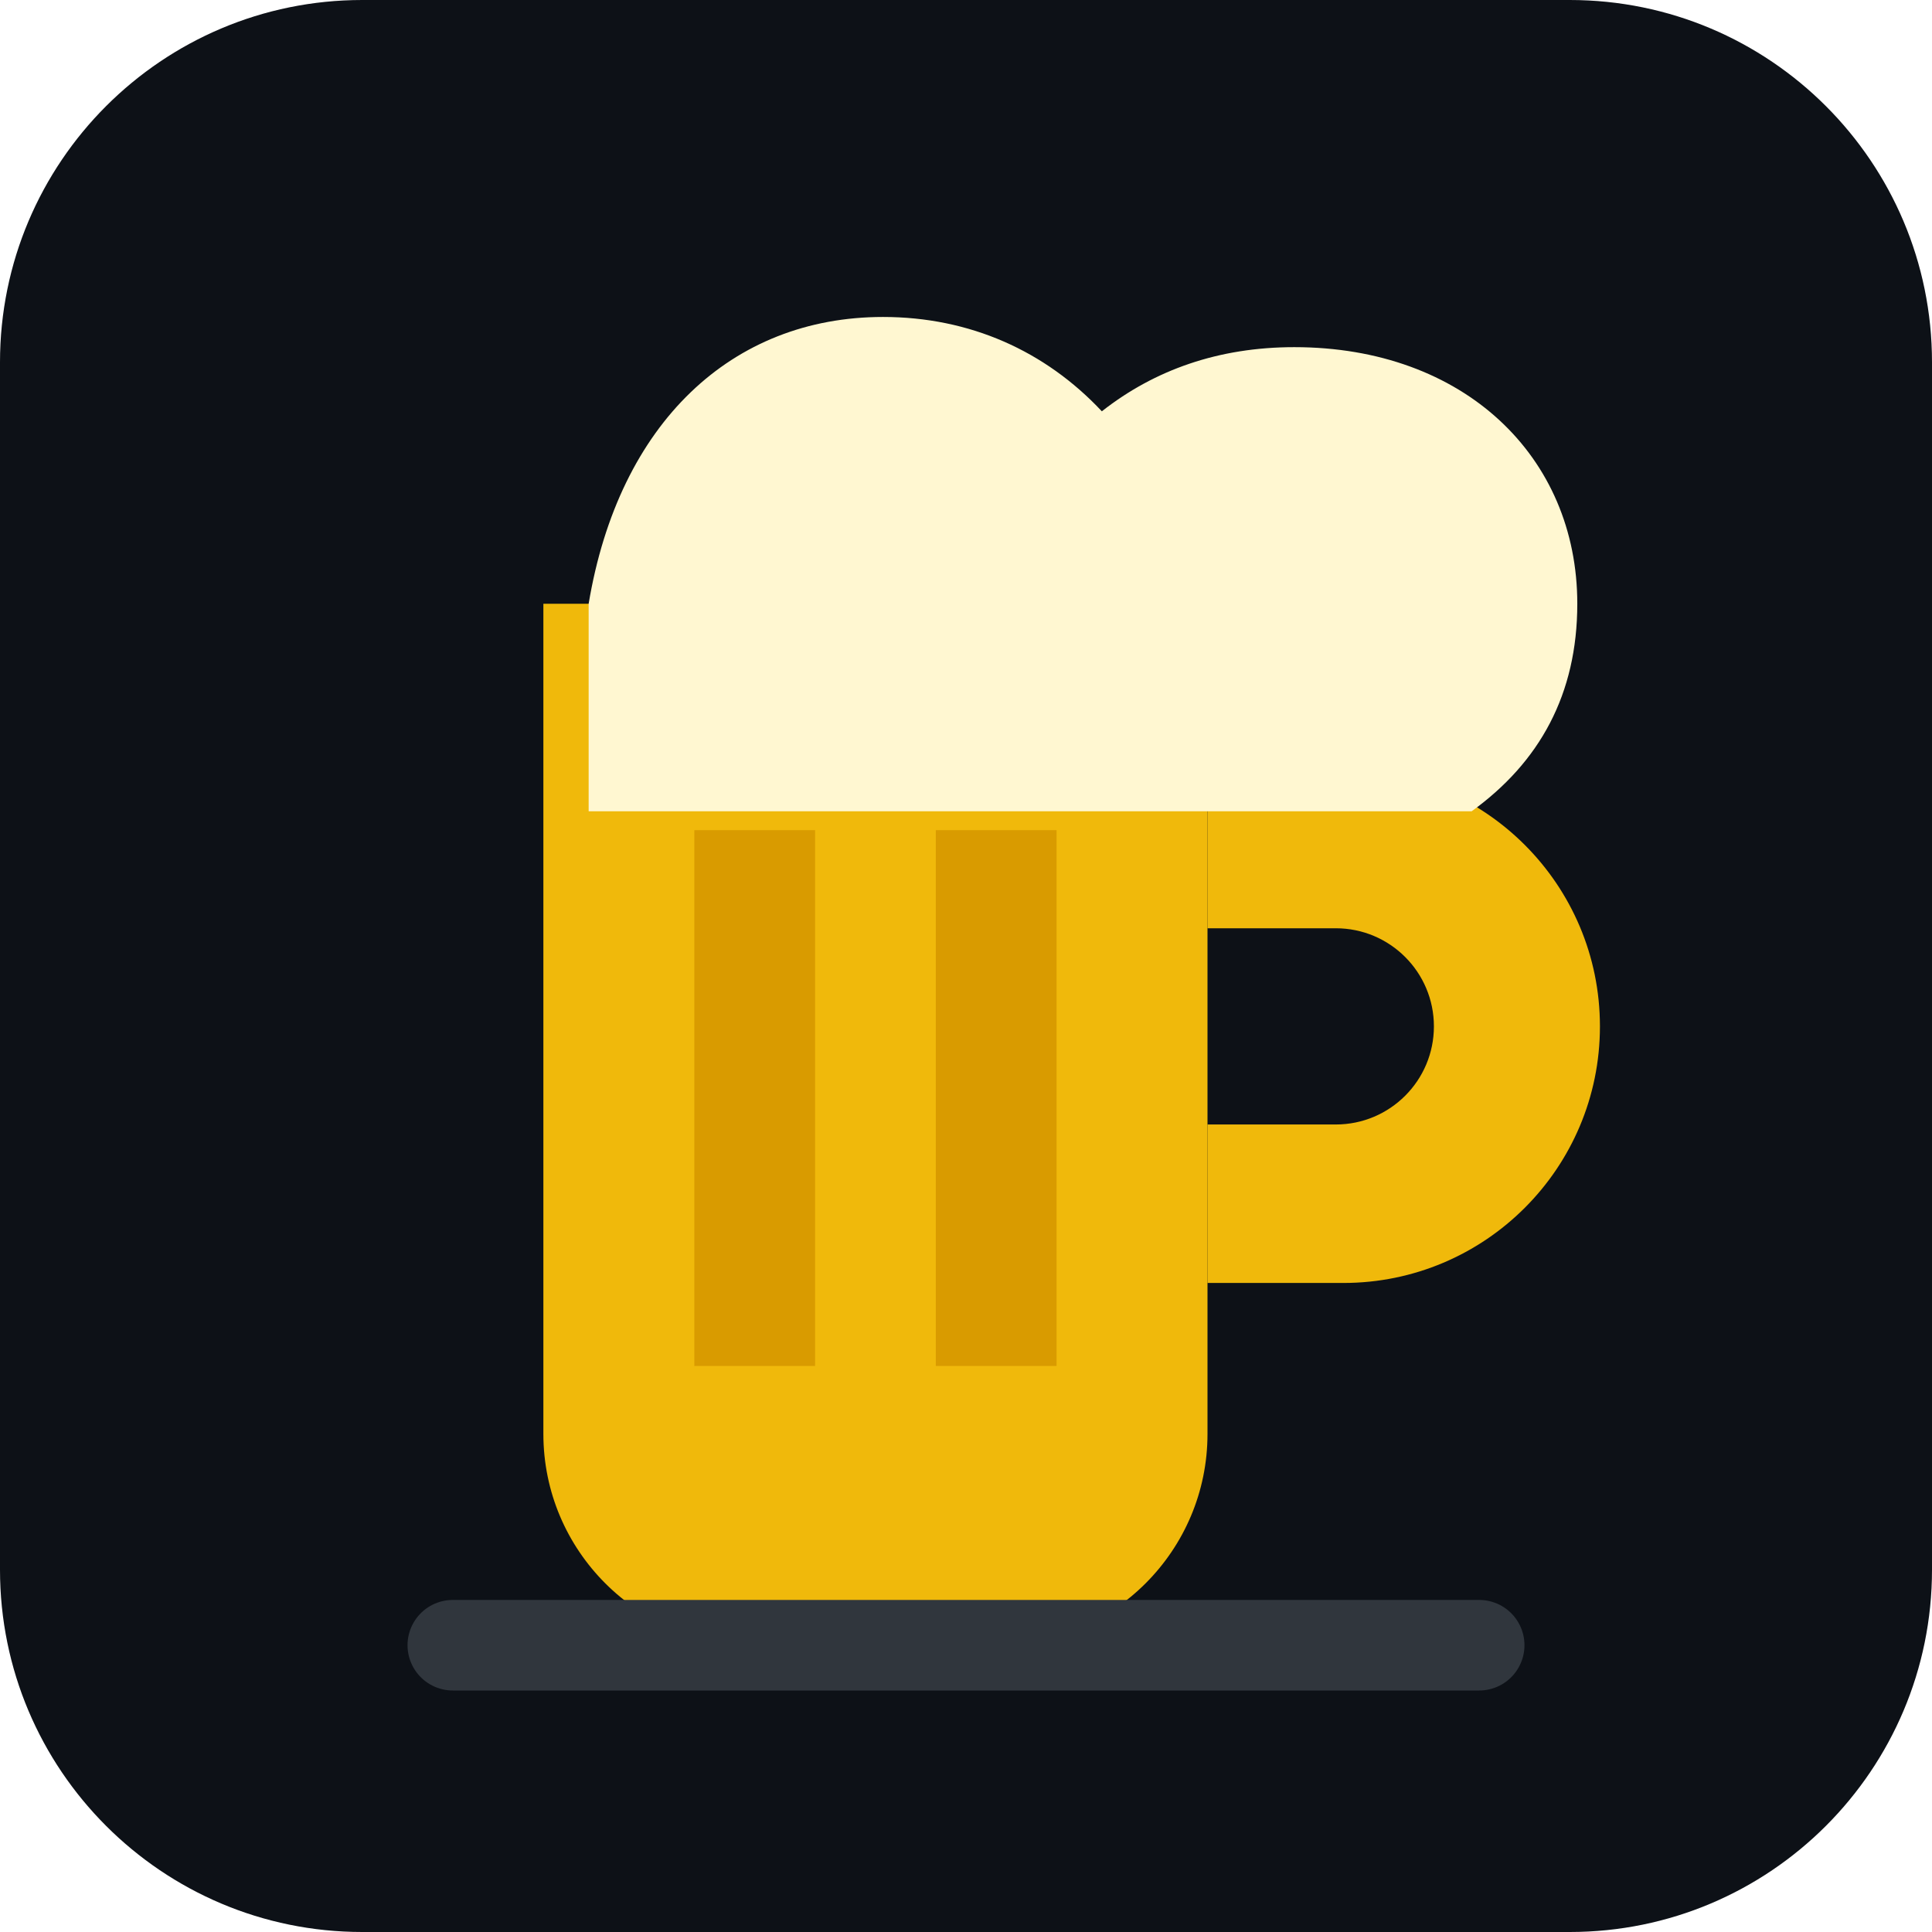
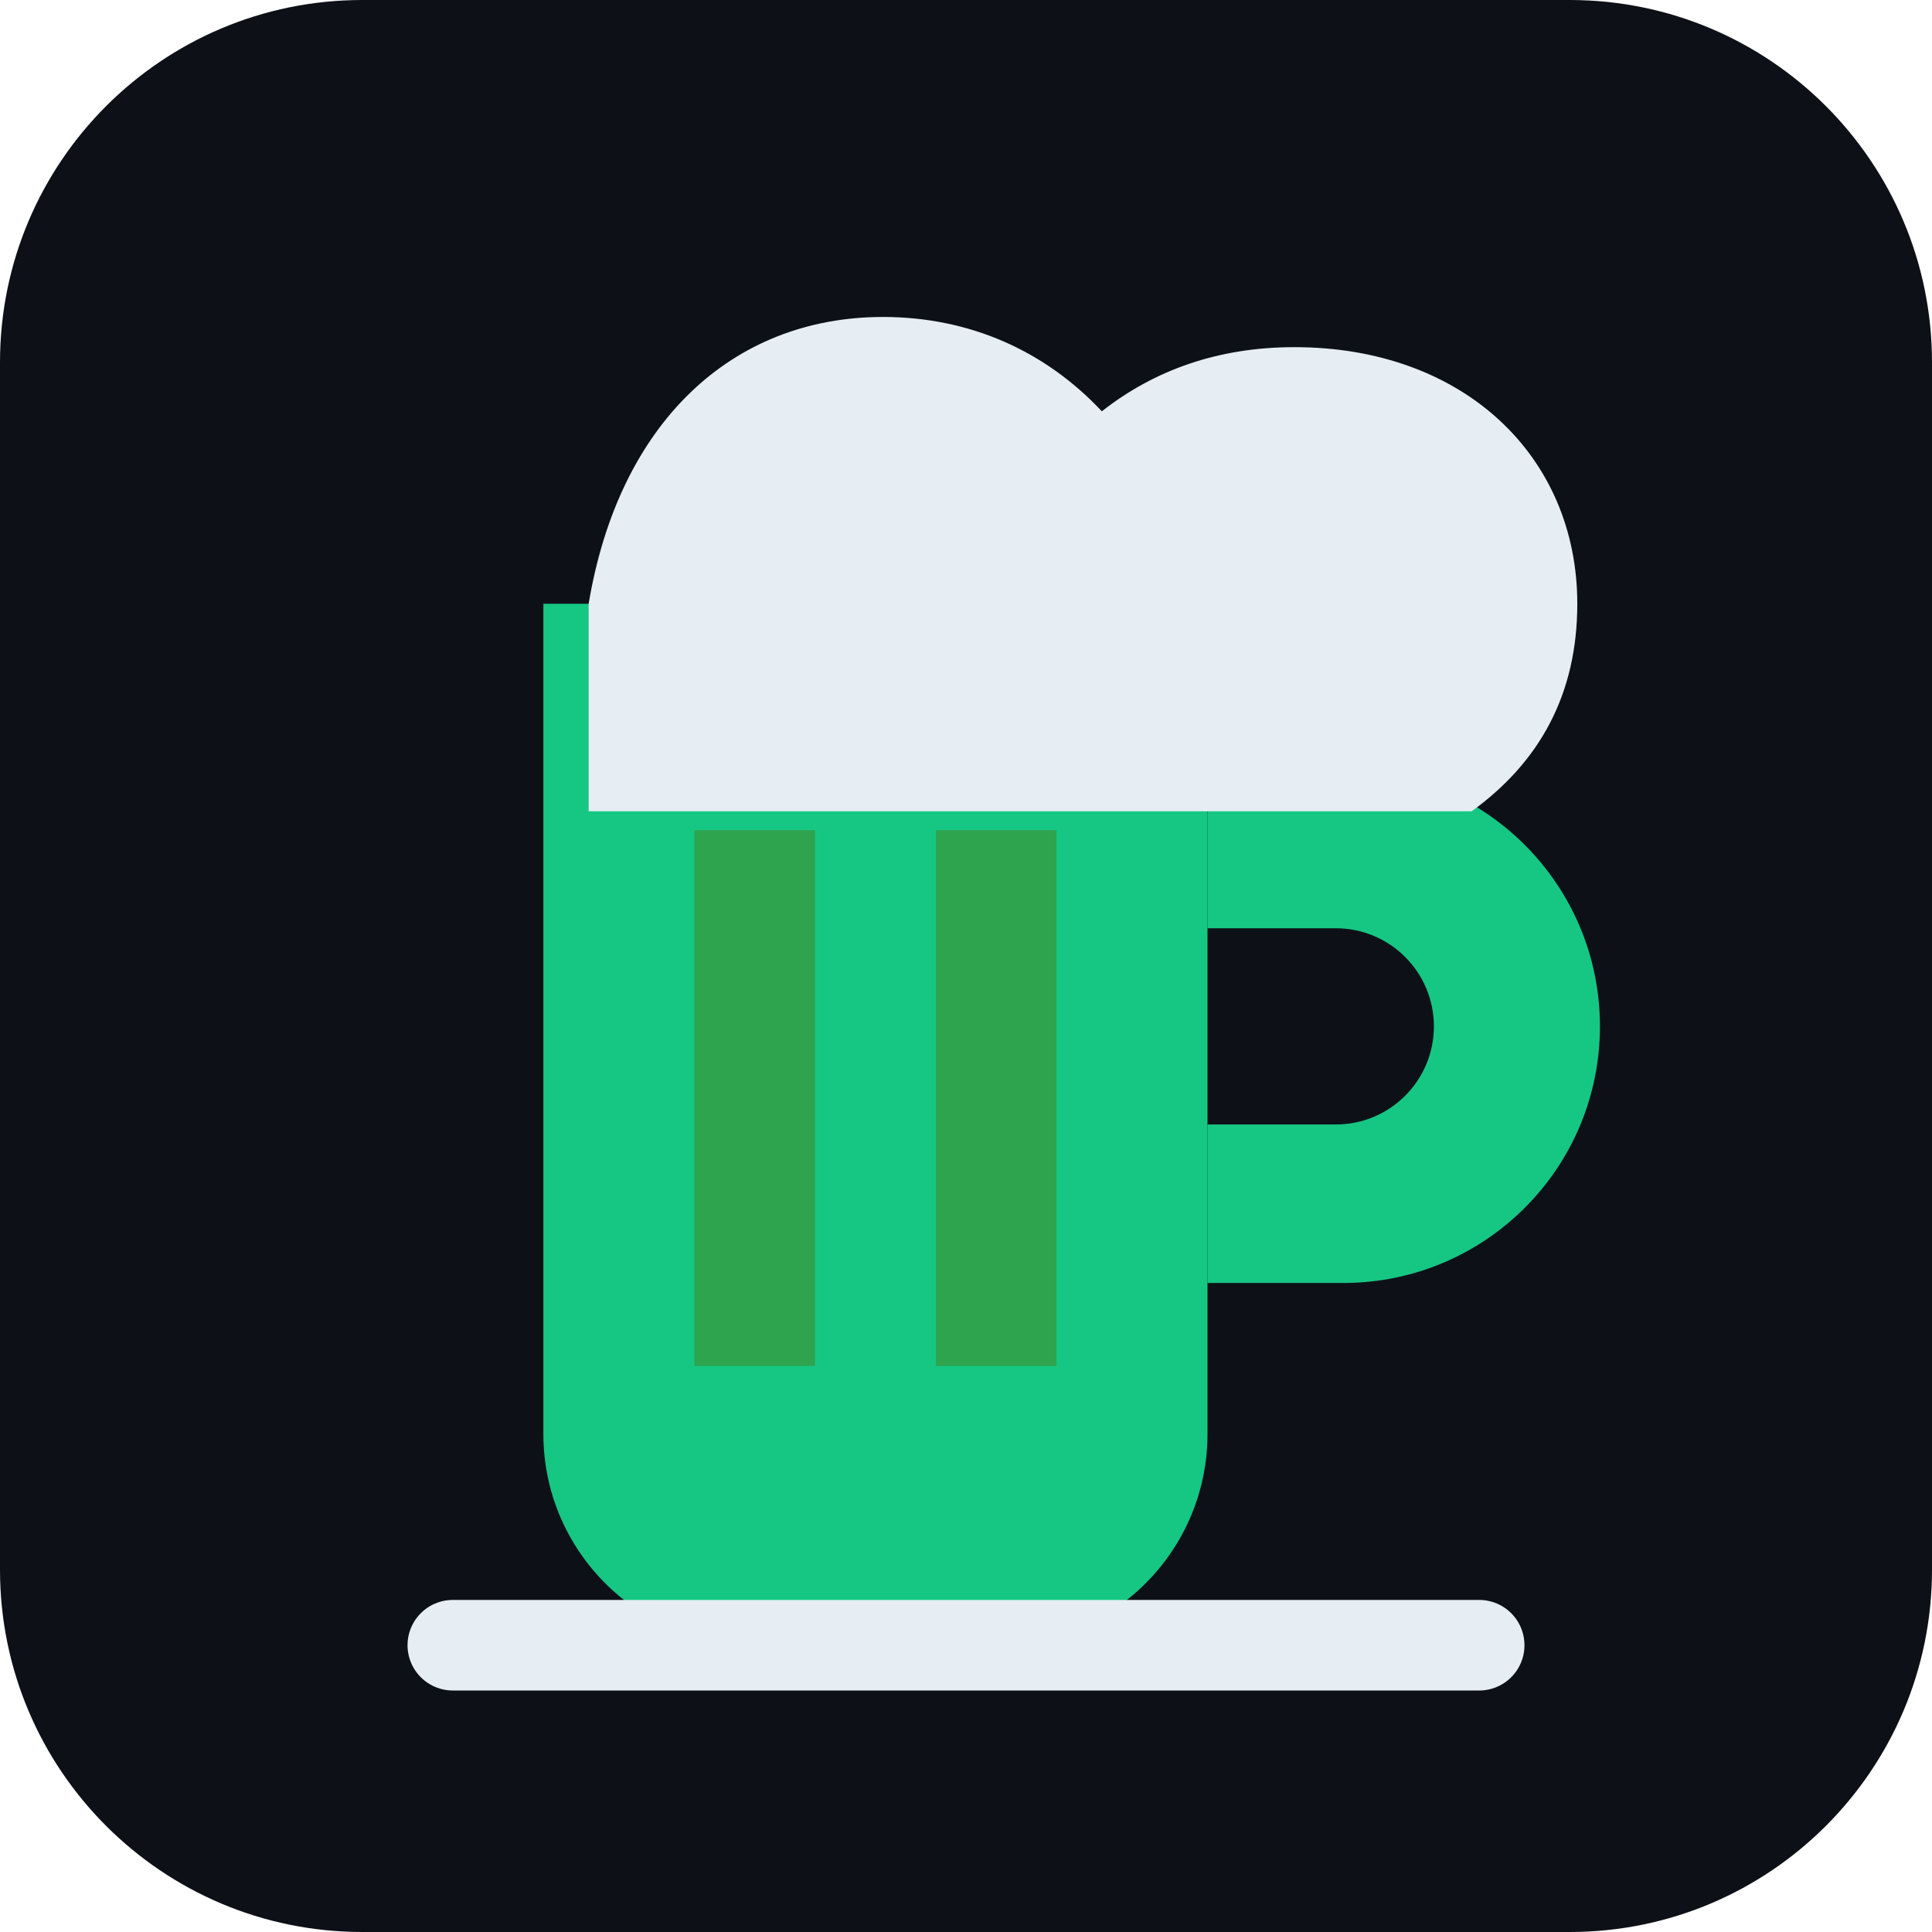
- <svg xmlns="http://www.w3.org/2000/svg" viewBox="0 0 512 512" role="img" aria-label="Beer Top 100">
+ <svg xmlns="http://www.w3.org/2000/svg" viewBox="0 0 512 512" role="img" aria-label="Thai Top 100">
  <rect width="512" height="512" rx="96" fill="#0d1117" />
-   <path d="M144 160h176v220a56 56 0 0 1-56 56h-64a56 56 0 0 1-56-56V160Z" fill="#f0b90b" />
-   <path d="M320 204h36a68 68 0 0 1 0 136h-36v-42h34a26 26 0 0 0 0-52h-34v-42Z" fill="#f0b90b" />
-   <path d="M156 160c8-48 38-76 78-76 23 0 43 9 58 25 14-11 31-17 51-17 45 0 75 29 75 68 0 24-10 42-28 55H156v-55Z" fill="#fff7d1" />
-   <path d="M184 220h32v142h-32V220Zm64 0h32v142h-32V220Z" fill="#d99b00" />
-   <path d="M120 436h272" stroke="#30363d" stroke-width="24" stroke-linecap="round" />
+   <path d="M144 160h176v220a56 56 0 0 1-56 56h-64a56 56 0 0 1-56-56V160Z" fill="#16c784" />
+   <path d="M320 204h36a68 68 0 0 1 0 136h-36v-42h34a26 26 0 0 0 0-52h-34v-42Z" fill="#16c784" />
+   <path d="M156 160c8-48 38-76 78-76 23 0 43 9 58 25 14-11 31-17 51-17 45 0 75 29 75 68 0 24-10 42-28 55H156v-55Z" fill="#e6edf3" />
+   <path d="M184 220h32v142h-32V220Zm64 0h32v142h-32V220Z" fill="#2ea44f" />
+   <path d="M120 436h272" stroke="#e6edf3" stroke-width="24" stroke-linecap="round" />
</svg>
